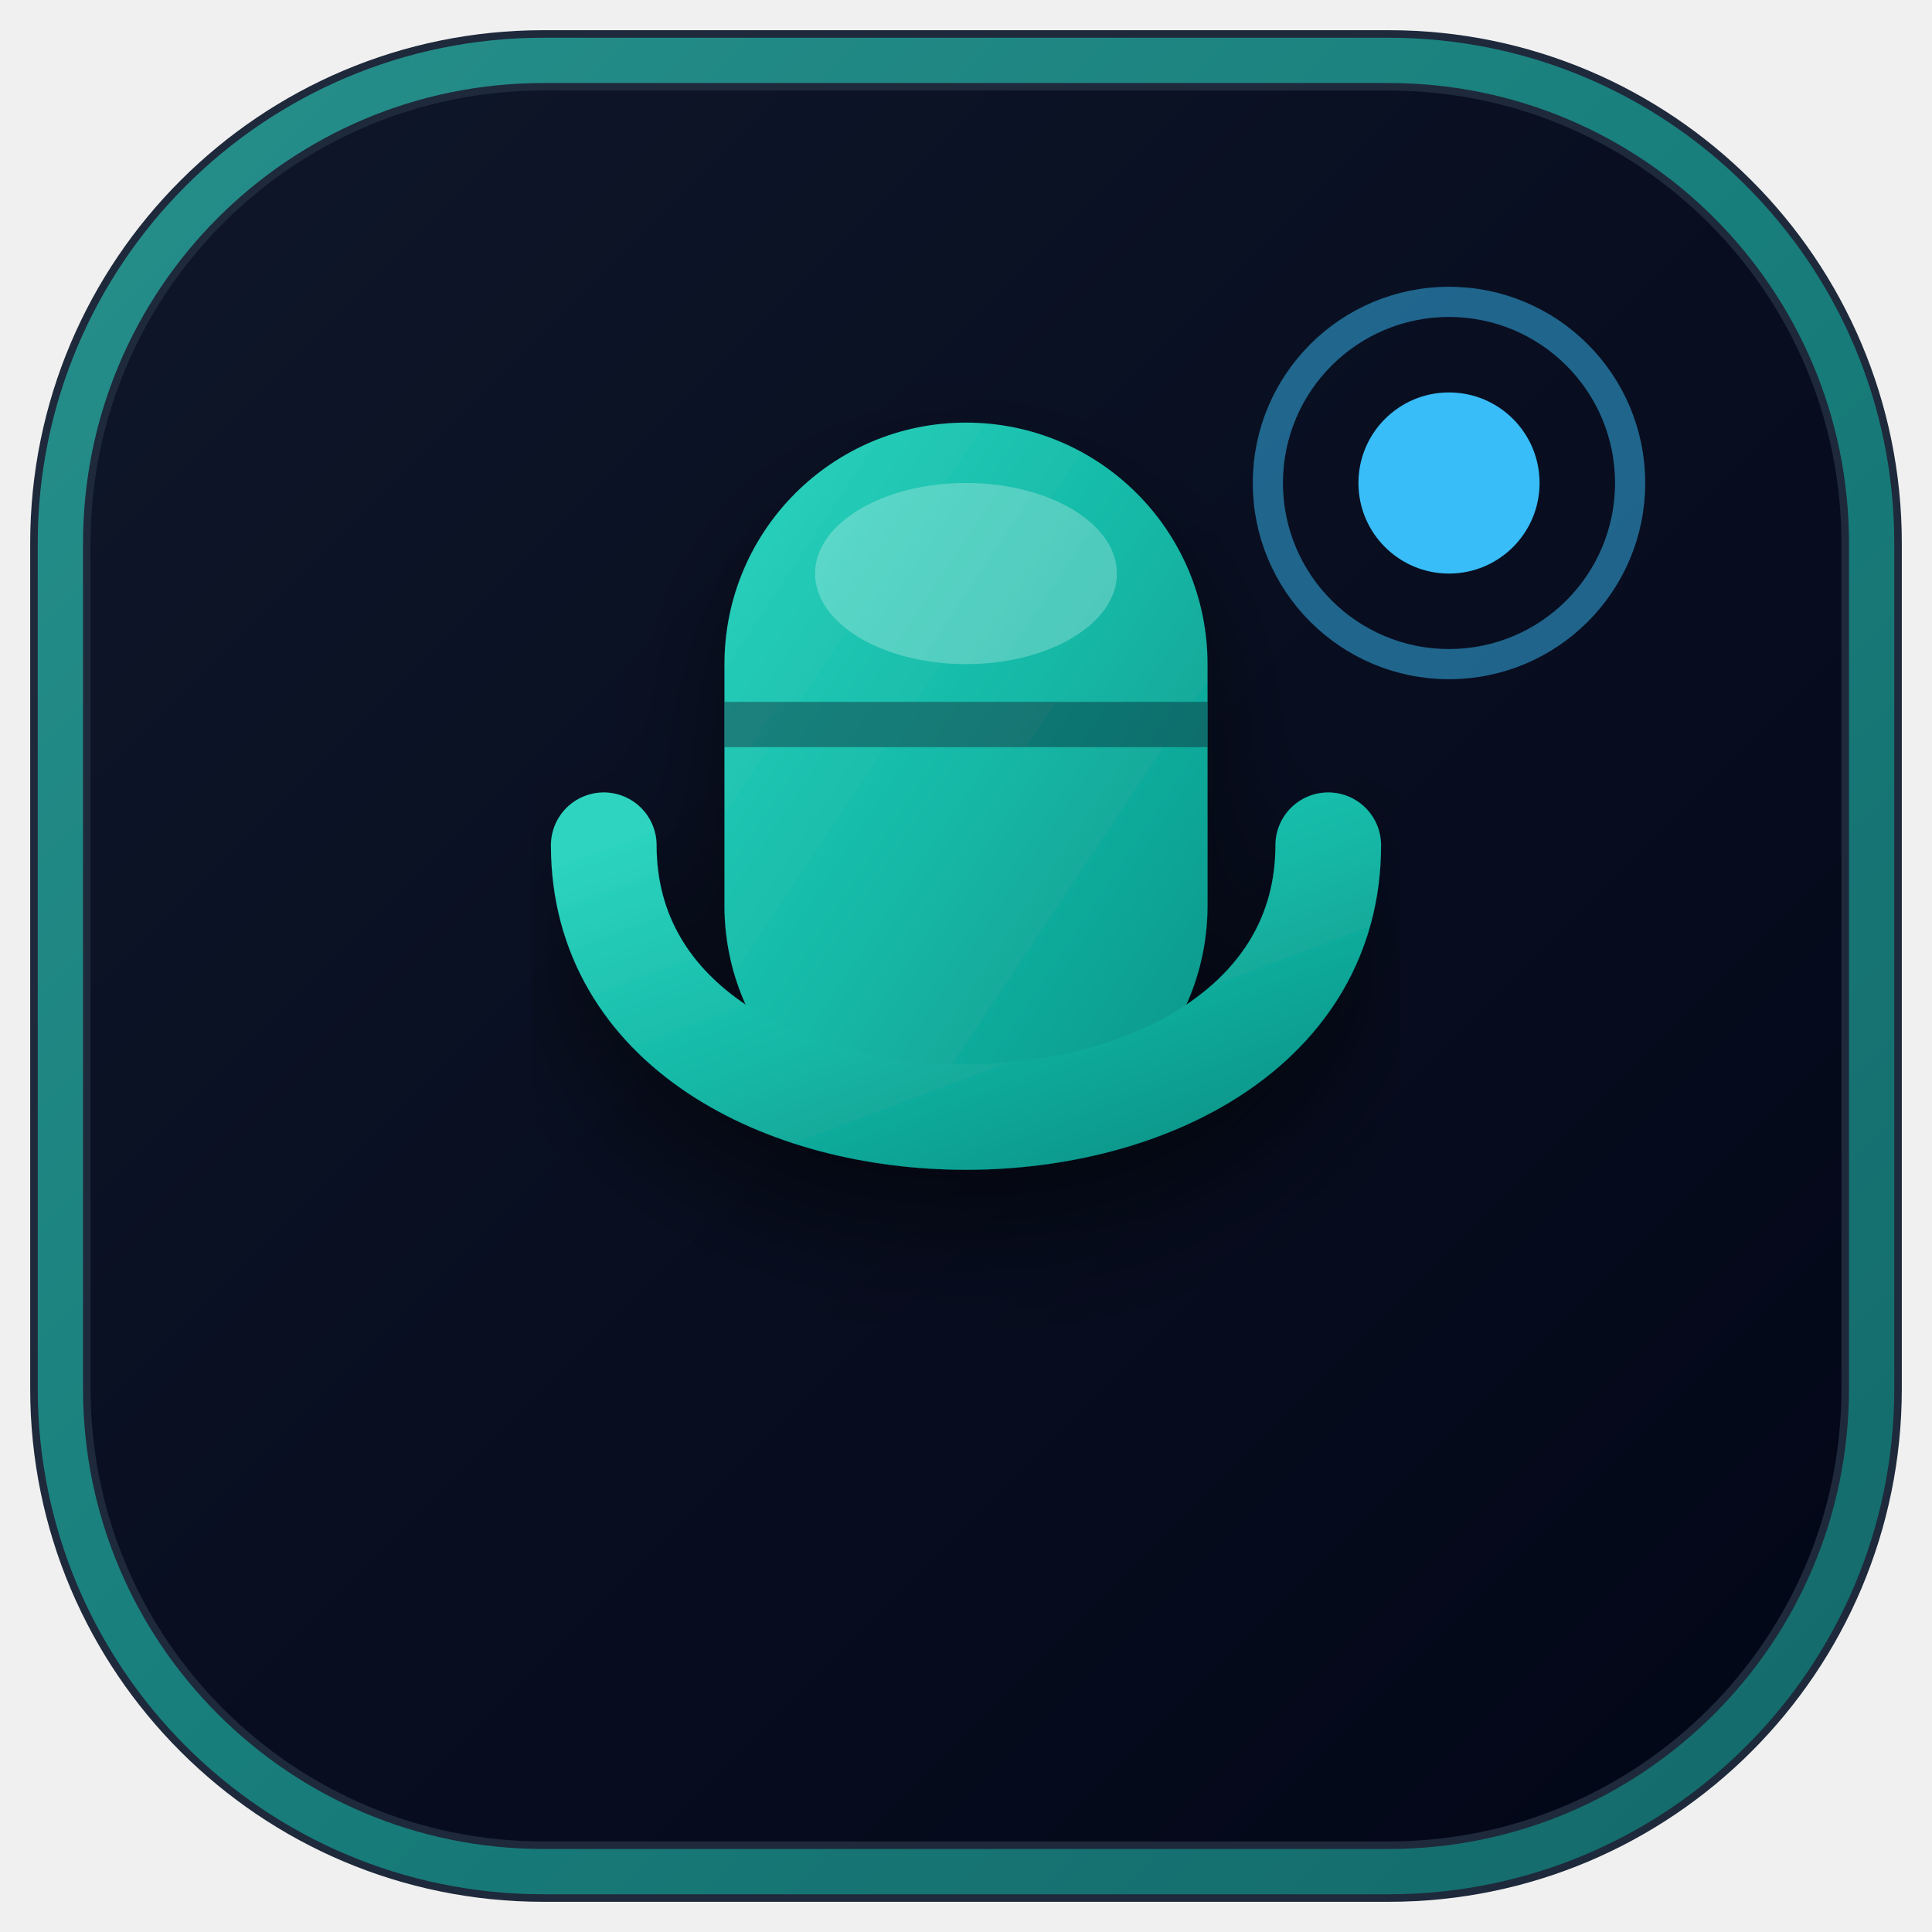
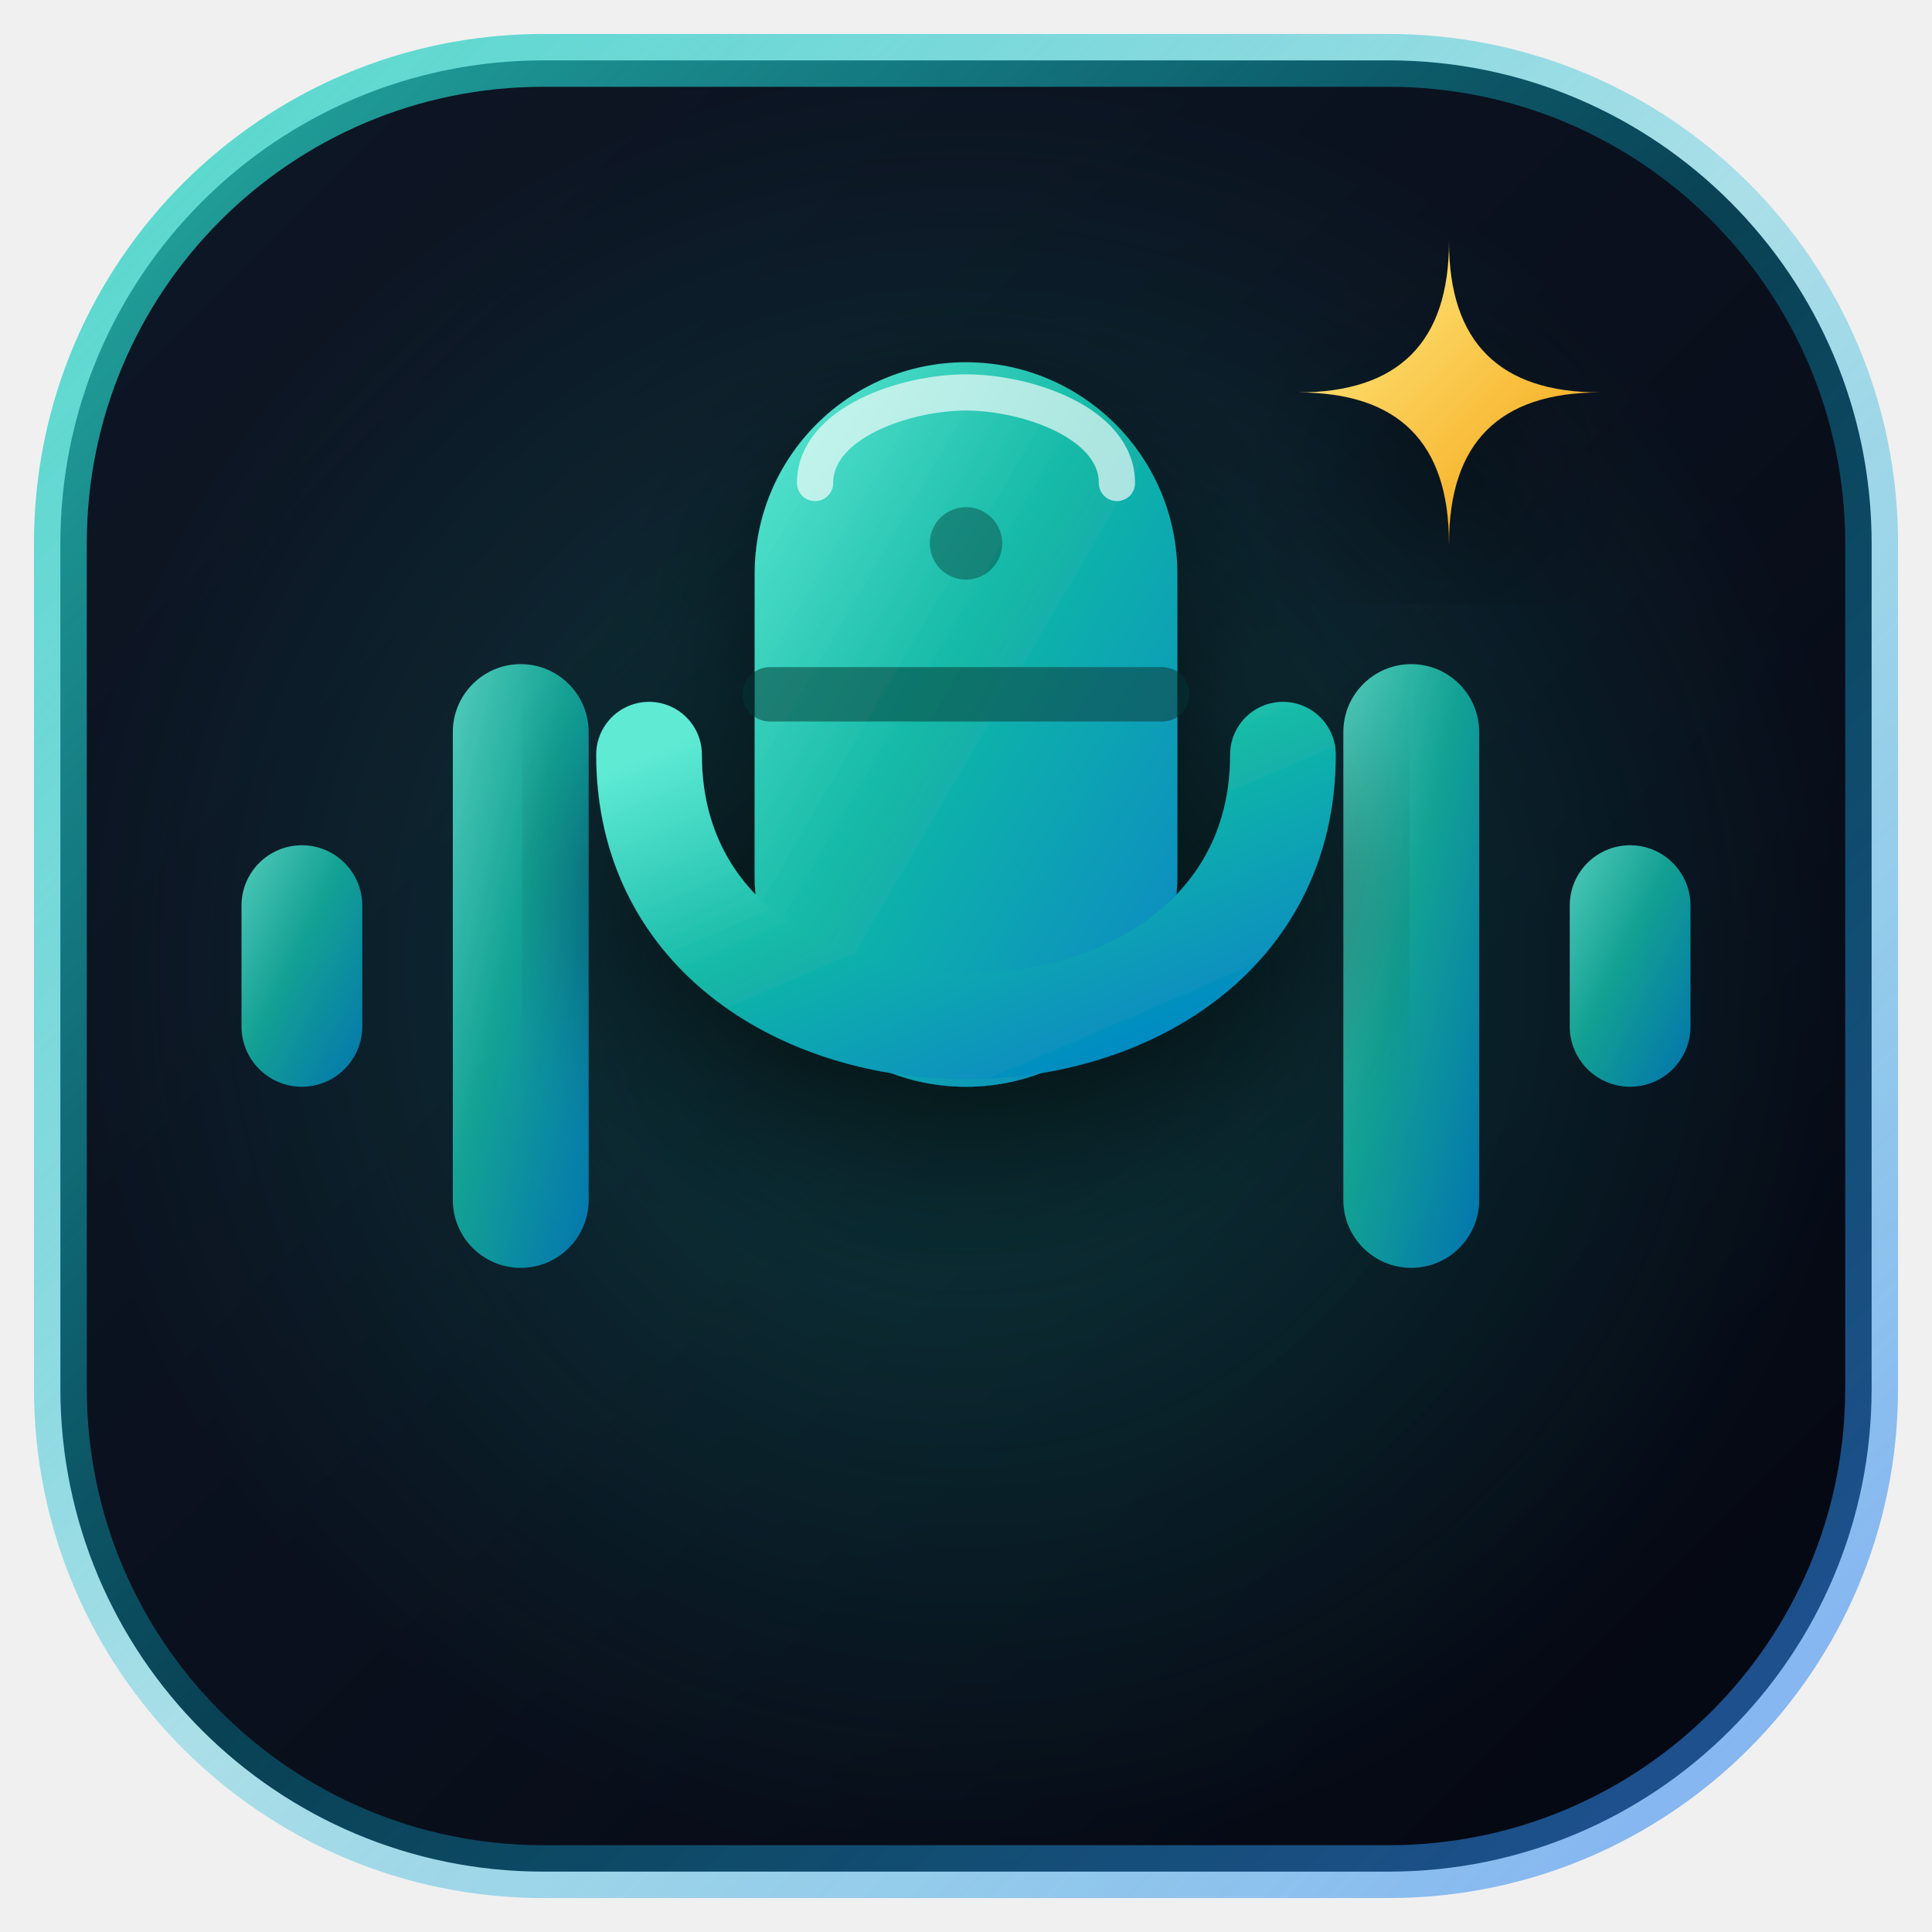
<svg xmlns="http://www.w3.org/2000/svg" viewBox="0 0 64 64" width="100%" height="100%">
  <defs>
-     <linearGradient id="bgGrad" x1="0%" y1="0%" x2="100%" y2="100%">
-       <stop offset="0%" stop-color="#0f172a" />
-       <stop offset="100%" stop-color="#020617" />
+     <linearGradient id="scBg" x1="0%" y1="0%" x2="100%" y2="100%">
+       <stop offset="0%" stop-color="#0e1726" />
+       <stop offset="50%" stop-color="#0a101d" />
+       <stop offset="100%" stop-color="#040711" />
    </linearGradient>
-     <linearGradient id="tealGlow" x1="0%" y1="0%" x2="100%" y2="100%">
-       <stop offset="0%" stop-color="#2dd4bf" />
-       <stop offset="50%" stop-color="#14b8a6" />
-       <stop offset="100%" stop-color="#0d9488" />
+     <linearGradient id="scRim" x1="0%" y1="0%" x2="100%" y2="100%">
+       <stop offset="0%" stop-color="#2dd4bf" stop-opacity="0.8" />
+       <stop offset="50%" stop-color="#06b6d4" stop-opacity="0.3" />
+       <stop offset="100%" stop-color="#3b82f6" stop-opacity="0.6" />
    </linearGradient>
-     <linearGradient id="cyanAccent" x1="0%" y1="0%" x2="0%" y2="100%">
-       <stop offset="0%" stop-color="#38bdf8" />
+     <linearGradient id="scBrand" x1="0%" y1="0%" x2="100%" y2="100%">
+       <stop offset="0%" stop-color="#5eead4" />
+       <stop offset="45%" stop-color="#14b8a6" />
      <stop offset="100%" stop-color="#0284c7" />
    </linearGradient>
-     <filter id="shadow" x="-10%" y="-10%" width="120%" height="120%">
-       <feDropShadow dx="0" dy="2" stdDeviation="2" flood-color="#000" flood-opacity="0.5" />
+     <radialGradient id="scRadial" cx="50%" cy="50%" r="50%">
+       <stop offset="0%" stop-color="#14b8a6" stop-opacity="0.25" />
+       <stop offset="100%" stop-color="#14b8a6" stop-opacity="0" />
+     </radialGradient>
+     <linearGradient id="goldSpark" x1="0%" y1="0%" x2="100%" y2="100%">
+       <stop offset="0%" stop-color="#fef08a" />
+       <stop offset="100%" stop-color="#f59e0b" />
+     </linearGradient>
+     <filter id="softShadow" x="-20%" y="-20%" width="140%" height="140%">
+       <feDropShadow dx="0" dy="2.5" stdDeviation="2.5" flood-color="#000000" flood-opacity="0.6" />
    </filter>
  </defs>
-   <rect x="2" y="2" width="60" height="60" rx="16" fill="url(#bgGrad)" stroke="#1e293b" stroke-width="2" />
-   <rect x="2" y="2" width="60" height="60" rx="16" fill="none" stroke="url(#tealGlow)" stroke-width="1.5" stroke-opacity="0.6" />
-   <g opacity="0.35" stroke="url(#cyanAccent)" stroke-width="2.5" stroke-linecap="round">
-     <line x1="12" y1="28" x2="12" y2="36" />
-     <line x1="17" y1="22" x2="17" y2="42" />
-     <line x1="47" y1="22" x2="47" y2="42" />
-     <line x1="52" y1="28" x2="52" y2="36" />
+   <rect x="2" y="2" width="60" height="60" rx="16" fill="url(#scBg)" />
+   <rect x="2" y="2" width="60" height="60" rx="16" fill="url(#scRadial)" />
+   <rect x="2" y="2" width="60" height="60" rx="16" fill="none" stroke="url(#scRim)" stroke-width="1.75" />
+   <g fill="url(#scBrand)" opacity="0.85">
+     <rect x="8" y="28" width="4" height="8" rx="2" />
+     <rect x="15" y="22" width="4.5" height="20" rx="2.25" />
+     <rect x="44.5" y="22" width="4.5" height="20" rx="2.25" />
+     <rect x="52" y="28" width="4" height="8" rx="2" />
  </g>
-   <g filter="url(#shadow)">
-     <rect x="24" y="14" width="16" height="24" rx="8" fill="url(#tealGlow)" />
-     <line x1="24" y1="24" x2="40" y2="24" stroke="#0f172a" stroke-width="1.5" stroke-opacity="0.4" />
-     <ellipse cx="32" cy="19" rx="5" ry="3" fill="#ffffff" fill-opacity="0.25" />
-     <path d="M 20 28 C 20 40, 44 40, 44 28" fill="none" stroke="url(#tealGlow)" stroke-width="3.5" stroke-linecap="round" />
-     <line x1="32" y1="38" x2="32" y2="48" stroke="url(#tealGlow)" stroke-width="3.5" stroke-linecap="round" />
-     <line x1="22" y1="48" x2="42" y2="48" stroke="url(#tealGlow)" stroke-width="3.5" stroke-linecap="round" />
+   <g filter="url(#softShadow)">
+     <rect x="25" y="12" width="14" height="24" rx="7" fill="url(#scBrand)" />
+     <path d="M 27 16 C 27 14, 30 13, 32 13 C 34 13, 37 14, 37 16" stroke="#ffffff" stroke-width="1.2" stroke-linecap="round" fill="none" opacity="0.65" />
+     <line x1="25.5" y1="23" x2="38.5" y2="23" stroke="#042f2e" stroke-width="1.8" stroke-linecap="round" opacity="0.5" />
+     <circle cx="32" cy="18" r="1.2" fill="#042f2e" opacity="0.4" />
+     <path d="M 21.5 25 C 21.5 37, 42.5 37, 42.5 25" fill="none" stroke="url(#scBrand)" stroke-width="3.5" stroke-linecap="round" />
+     <line x1="32" y1="36" x2="32" y2="45" stroke="url(#scBrand)" stroke-width="3.5" stroke-linecap="round" />
+     <line x1="24" y1="47" x2="40" y2="47" stroke="url(#scBrand)" stroke-width="3.5" stroke-linecap="round" />
  </g>
-   <circle cx="48" cy="16" r="3" fill="#38bdf8" />
-   <circle cx="48" cy="16" r="6" fill="none" stroke="#38bdf8" stroke-width="1" stroke-opacity="0.5" />
+   <path d="M 48 8 Q 48 13 43 13 Q 48 13 48 18 Q 48 13 53 13 Q 48 13 48 8 Z" fill="url(#goldSpark)" filter="url(#softShadow)" />
</svg>
